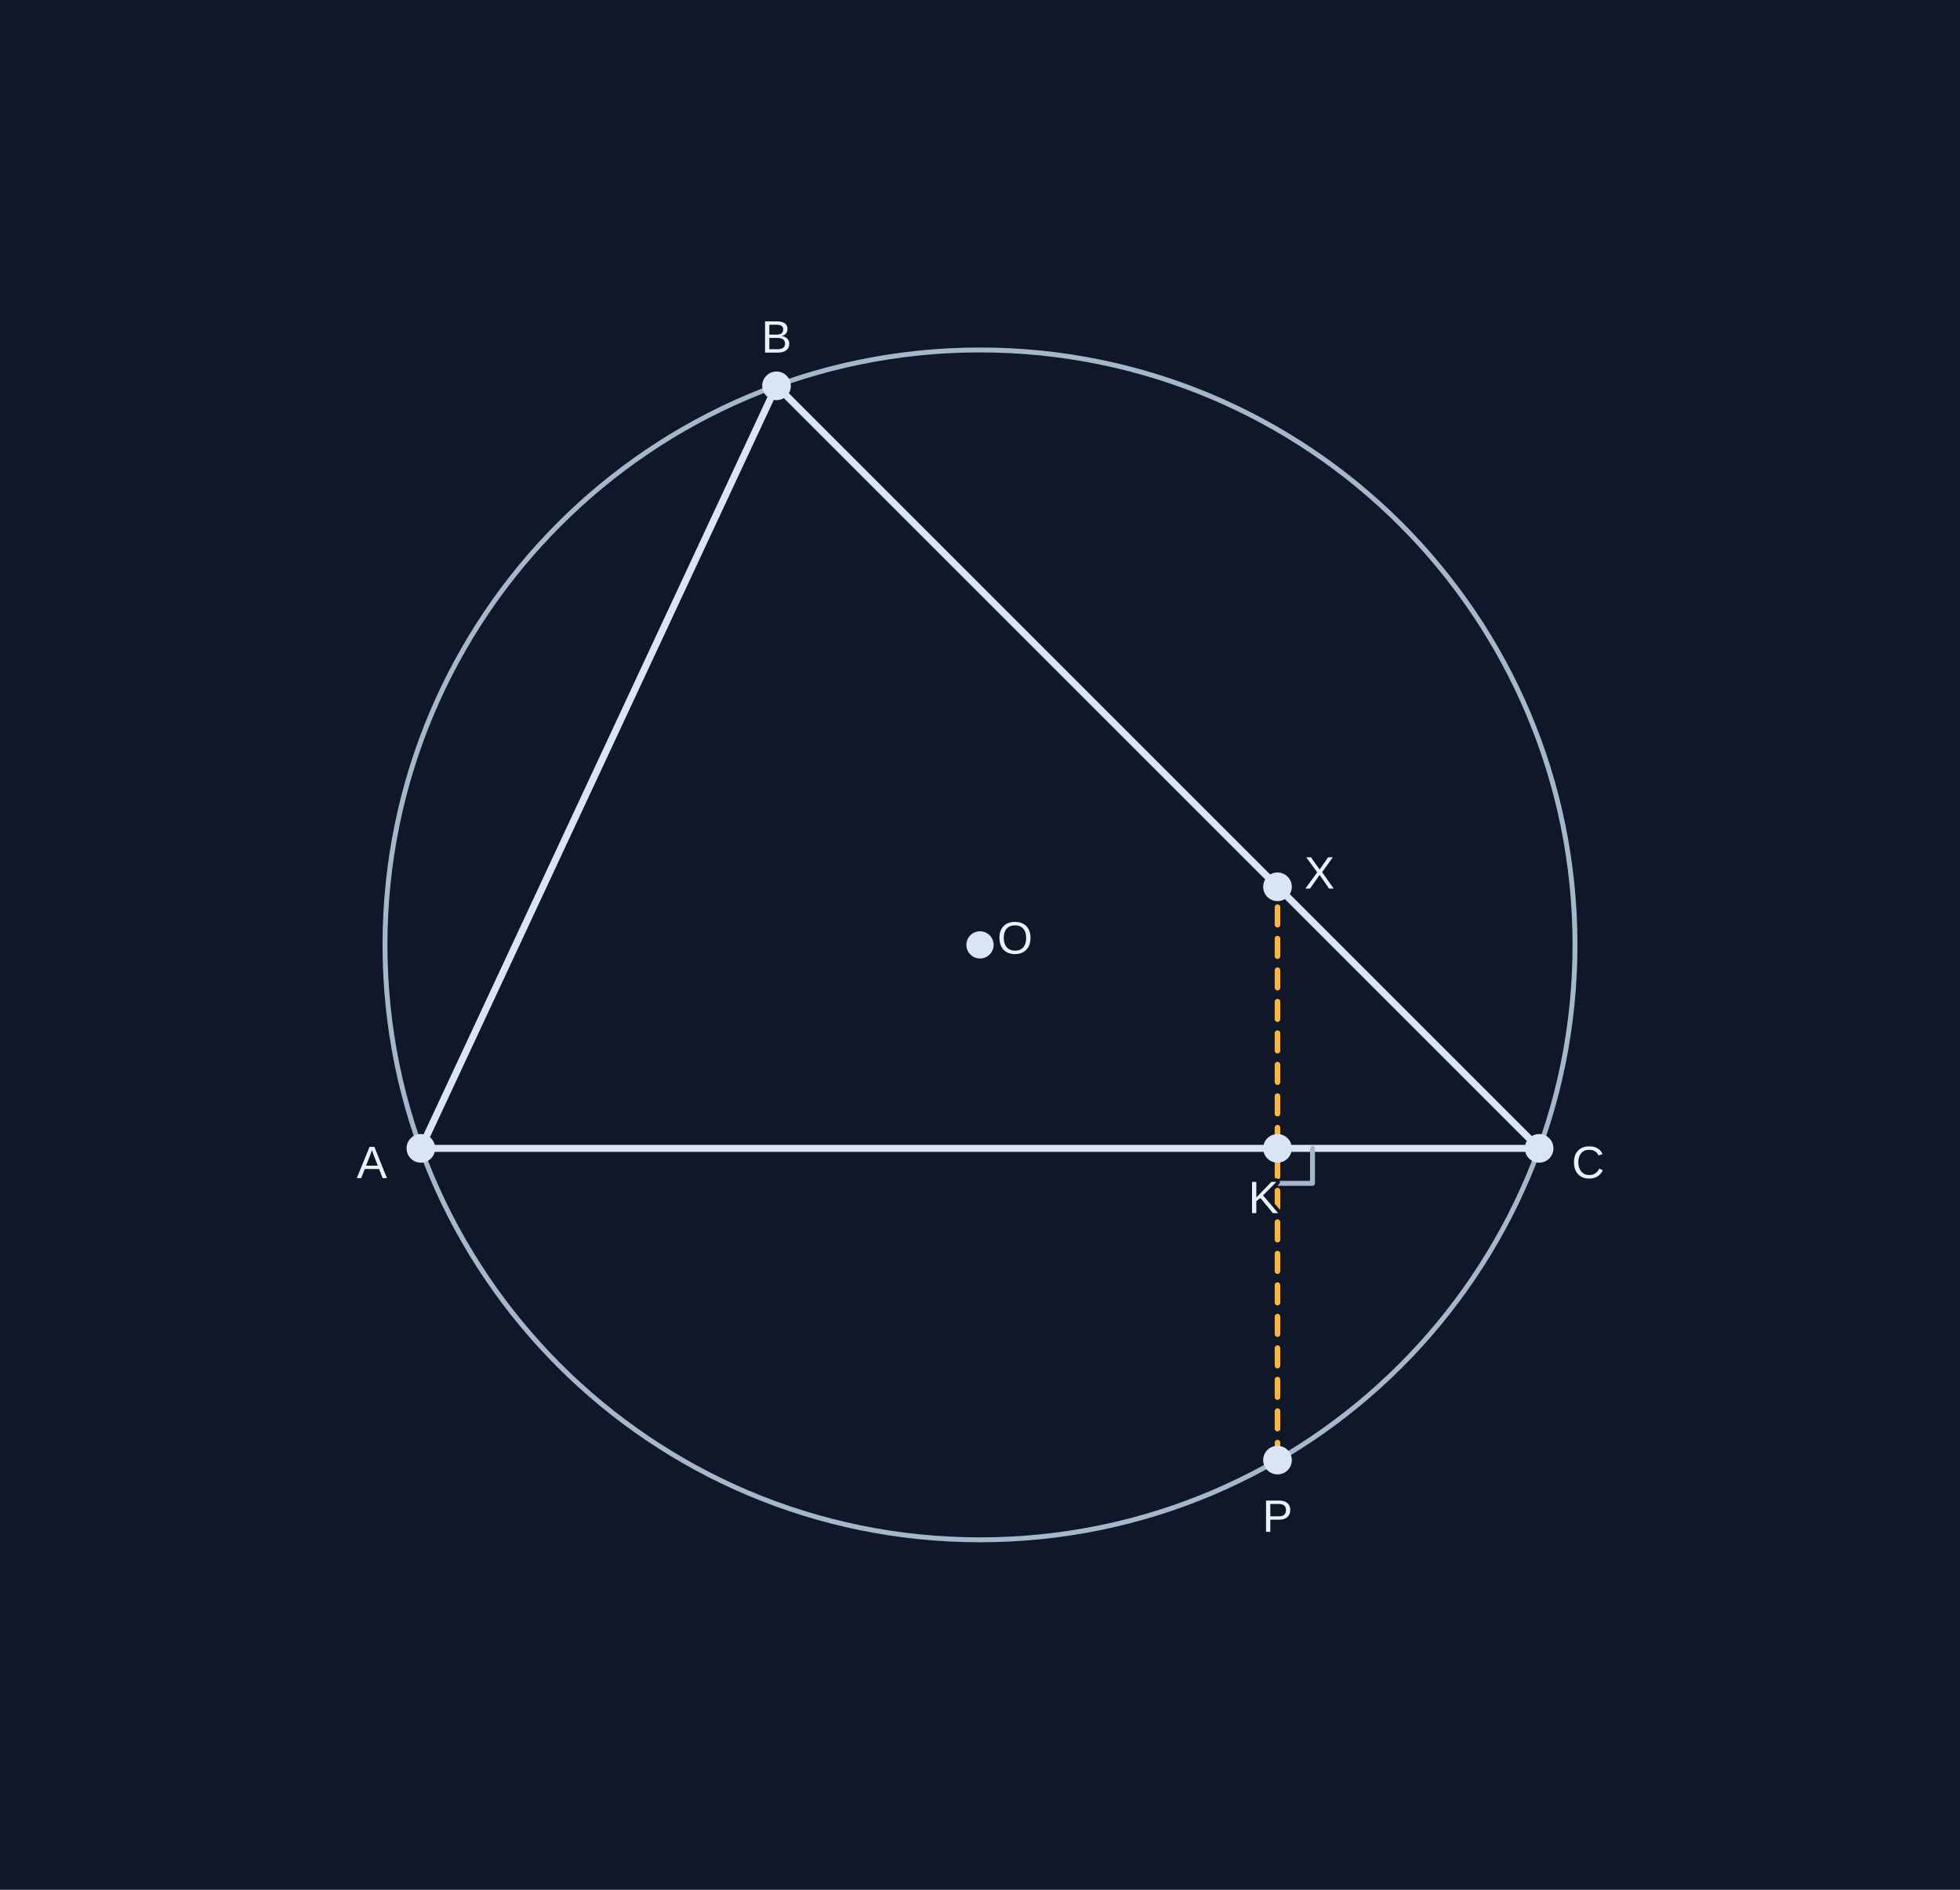
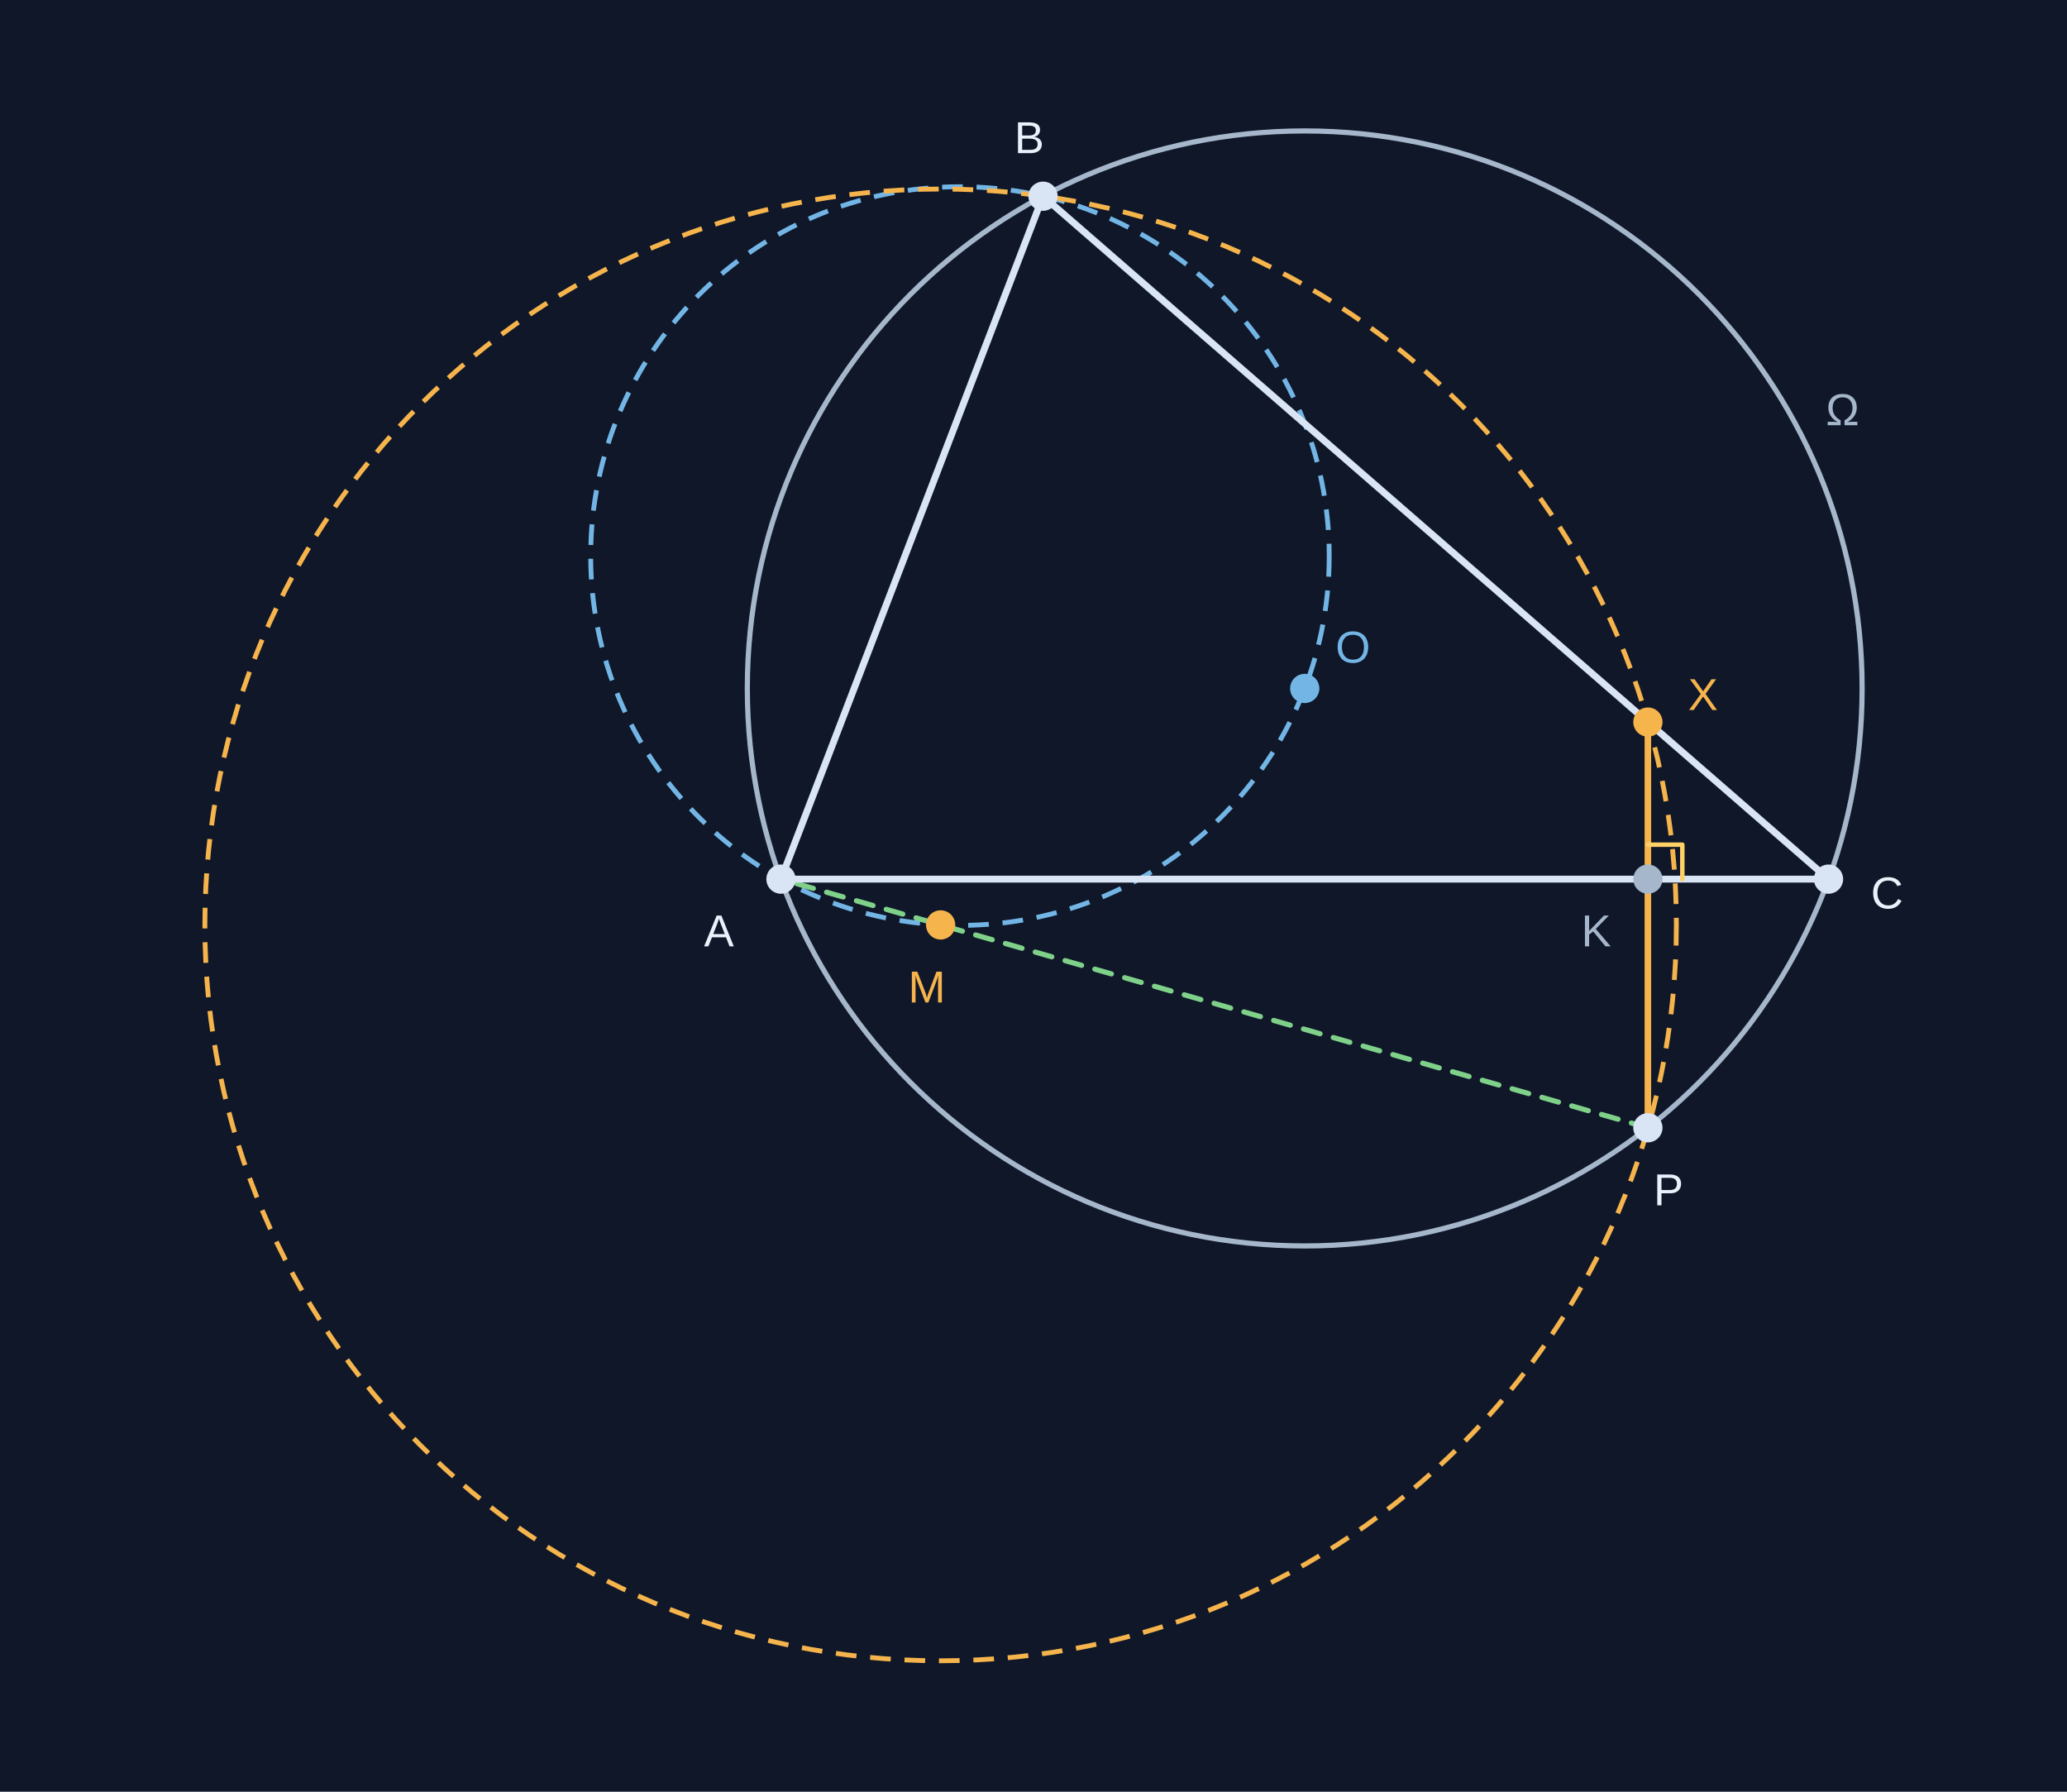
- <svg xmlns="http://www.w3.org/2000/svg" width="560" height="540" viewBox="0 0 560 540" style="background-color: #0F1729;">
-   <rect x="0" y="0" width="560" height="540" fill="#0F1729" />
-   <circle cx="280.00" cy="270.00" r="170.00" fill="none" stroke="#A6B7CC" stroke-width="1.4" />
-   <polygon points="120.25,328.14 221.86,110.25 439.75,328.14" fill="none" stroke="#D9E5F5" stroke-width="2.0" stroke-linejoin="round" stroke-linecap="round" />
-   <line x1="365.00" y1="417.22" x2="365.00" y2="253.40" stroke="#F6B44C" stroke-width="1.6" stroke-linecap="round" stroke-dasharray="5 4" />
-   <polyline points="365.00,338.14 375.00,338.14 375.00,328.14" fill="none" stroke="#A6B7CC" stroke-width="1.4" stroke-linejoin="round" stroke-linecap="round" />
-   <circle cx="280.00" cy="270.00" r="3.0" stroke="#D9E5F5" stroke-width="1.8" fill="#D9E5F5" />
-   <text x="290.00" y="268.00" fill="#EAF1FA" font-family="Arial, Helvetica, sans-serif" font-size="13" text-anchor="middle" dominant-baseline="central" paint-order="stroke fill" stroke="#0F1729" stroke-width="2" stroke-linejoin="round">O</text>
-   <circle cx="120.25" cy="328.14" r="3.2" stroke="#D9E5F5" stroke-width="1.8" fill="#D9E5F5" />
-   <text x="106.25" y="332.14" fill="#EAF1FA" font-family="Arial, Helvetica, sans-serif" font-size="13" text-anchor="middle" dominant-baseline="central" paint-order="stroke fill" stroke="#0F1729" stroke-width="2" stroke-linejoin="round">A</text>
-   <circle cx="221.86" cy="110.25" r="3.2" stroke="#D9E5F5" stroke-width="1.8" fill="#D9E5F5" />
-   <text x="221.86" y="96.25" fill="#EAF1FA" font-family="Arial, Helvetica, sans-serif" font-size="13" text-anchor="middle" dominant-baseline="central" paint-order="stroke fill" stroke="#0F1729" stroke-width="2" stroke-linejoin="round">B</text>
-   <circle cx="439.75" cy="328.14" r="3.2" stroke="#D9E5F5" stroke-width="1.8" fill="#D9E5F5" />
-   <text x="453.75" y="332.14" fill="#EAF1FA" font-family="Arial, Helvetica, sans-serif" font-size="13" text-anchor="middle" dominant-baseline="central" paint-order="stroke fill" stroke="#0F1729" stroke-width="2" stroke-linejoin="round">C</text>
-   <circle cx="365.00" cy="417.22" r="3.2" stroke="#D9E5F5" stroke-width="1.8" fill="#D9E5F5" />
-   <text x="365.00" y="433.22" fill="#EAF1FA" font-family="Arial, Helvetica, sans-serif" font-size="13" text-anchor="middle" dominant-baseline="central" paint-order="stroke fill" stroke="#0F1729" stroke-width="2" stroke-linejoin="round">P</text>
-   <circle cx="365.00" cy="328.14" r="3.2" stroke="#D9E5F5" stroke-width="1.8" fill="#D9E5F5" />
-   <text x="361.00" y="342.14" fill="#EAF1FA" font-family="Arial, Helvetica, sans-serif" font-size="13" text-anchor="middle" dominant-baseline="central" paint-order="stroke fill" stroke="#0F1729" stroke-width="2" stroke-linejoin="round">K</text>
-   <circle cx="365.00" cy="253.40" r="3.2" stroke="#D9E5F5" stroke-width="1.8" fill="#D9E5F5" />
-   <text x="377.00" y="249.40" fill="#EAF1FA" font-family="Arial, Helvetica, sans-serif" font-size="13" text-anchor="middle" dominant-baseline="central" paint-order="stroke fill" stroke="#0F1729" stroke-width="2" stroke-linejoin="round">X</text>
+ <svg xmlns="http://www.w3.org/2000/svg" width="600" height="520" viewBox="0 0 600 520" style="background-color: #0F1729;">
+   <rect x="0" y="0" width="600" height="520" fill="#0F1729" />
+   <circle cx="378.73" cy="199.80" r="161.80" fill="none" stroke="#A6B7CC" stroke-width="1.5" />
+   <circle cx="278.65" cy="161.38" r="107.19" fill="none" stroke="#73B6E6" stroke-width="1.4" stroke-dasharray="6,4" />
+   <circle cx="273.04" cy="268.43" r="213.57" fill="none" stroke="#F6B44C" stroke-width="1.4" stroke-dasharray="6,4" />
+   <line x1="478.34" y1="327.30" x2="226.69" y2="255.14" stroke="#7FD18A" stroke-width="1.5" stroke-linecap="round" stroke-dasharray="5,4" />
+   <polygon points="226.69,255.14 302.77,56.94 530.77,255.14" fill="none" stroke="#D9E5F5" stroke-width="2.0" stroke-linejoin="round" stroke-linecap="round" />
+   <line x1="478.34" y1="327.30" x2="478.34" y2="209.56" stroke="#F6B44C" stroke-width="1.9" stroke-linecap="round" />
+   <polyline points="478.34,245.14 488.34,245.14 488.34,255.14" fill="none" stroke="#FFD166" stroke-width="1.3" stroke-linejoin="round" stroke-linecap="round" />
+   <circle cx="226.69" cy="255.14" r="3.50" fill="#D9E5F5" stroke="#D9E5F5" stroke-width="1.5" />
+   <circle cx="302.77" cy="56.94" r="3.50" fill="#D9E5F5" stroke="#D9E5F5" stroke-width="1.5" />
+   <circle cx="530.77" cy="255.14" r="3.50" fill="#D9E5F5" stroke="#D9E5F5" stroke-width="1.5" />
+   <circle cx="378.73" cy="199.80" r="3.50" fill="#73B6E6" stroke="#73B6E6" stroke-width="1.5" />
+   <circle cx="478.34" cy="327.30" r="3.50" fill="#D9E5F5" stroke="#D9E5F5" stroke-width="1.5" />
+   <circle cx="478.34" cy="255.14" r="3.50" fill="#A6B7CC" stroke="#A6B7CC" stroke-width="1.5" />
+   <circle cx="478.34" cy="209.56" r="3.50" fill="#F6B44C" stroke="#F6B44C" stroke-width="1.5" />
+   <circle cx="273.04" cy="268.43" r="3.50" fill="#F6B44C" stroke="#F6B44C" stroke-width="1.5" />
+   <text x="208.69" y="270.14" fill="#EAF1FA" font-family="Arial, Helvetica, sans-serif" font-size="13" text-anchor="middle" dominant-baseline="central" paint-order="stroke fill" stroke="#0F1729" stroke-width="3" stroke-linejoin="round">A</text>
+   <text x="298.77" y="39.94" fill="#EAF1FA" font-family="Arial, Helvetica, sans-serif" font-size="13" text-anchor="middle" dominant-baseline="central" paint-order="stroke fill" stroke="#0F1729" stroke-width="3" stroke-linejoin="round">B</text>
+   <text x="547.77" y="259.14" fill="#EAF1FA" font-family="Arial, Helvetica, sans-serif" font-size="13" text-anchor="middle" dominant-baseline="central" paint-order="stroke fill" stroke="#0F1729" stroke-width="3" stroke-linejoin="round">C</text>
+   <text x="392.73" y="187.80" fill="#73B6E6" font-family="Arial, Helvetica, sans-serif" font-size="13" text-anchor="middle" dominant-baseline="central" paint-order="stroke fill" stroke="#0F1729" stroke-width="3" stroke-linejoin="round">O</text>
+   <text x="484.34" y="345.30" fill="#EAF1FA" font-family="Arial, Helvetica, sans-serif" font-size="13" text-anchor="middle" dominant-baseline="central" paint-order="stroke fill" stroke="#0F1729" stroke-width="3" stroke-linejoin="round">P</text>
+   <text x="463.34" y="270.14" fill="#A6B7CC" font-family="Arial, Helvetica, sans-serif" font-size="13" text-anchor="middle" dominant-baseline="central" paint-order="stroke fill" stroke="#0F1729" stroke-width="3" stroke-linejoin="round">K</text>
+   <text x="494.34" y="201.56" fill="#F6B44C" font-family="Arial, Helvetica, sans-serif" font-size="13" text-anchor="middle" dominant-baseline="central" paint-order="stroke fill" stroke="#0F1729" stroke-width="3" stroke-linejoin="round">X</text>
+   <text x="269.04" y="286.43" fill="#F6B44C" font-family="Arial, Helvetica, sans-serif" font-size="13" text-anchor="middle" dominant-baseline="central" paint-order="stroke fill" stroke="#0F1729" stroke-width="3" stroke-linejoin="round">M</text>
+   <text x="534.85" y="118.90" fill="#A6B7CC" font-family="Arial, Helvetica, sans-serif" font-size="13" text-anchor="middle" dominant-baseline="central" paint-order="stroke fill" stroke="#0F1729" stroke-width="3" stroke-linejoin="round">Ω</text>
</svg>
